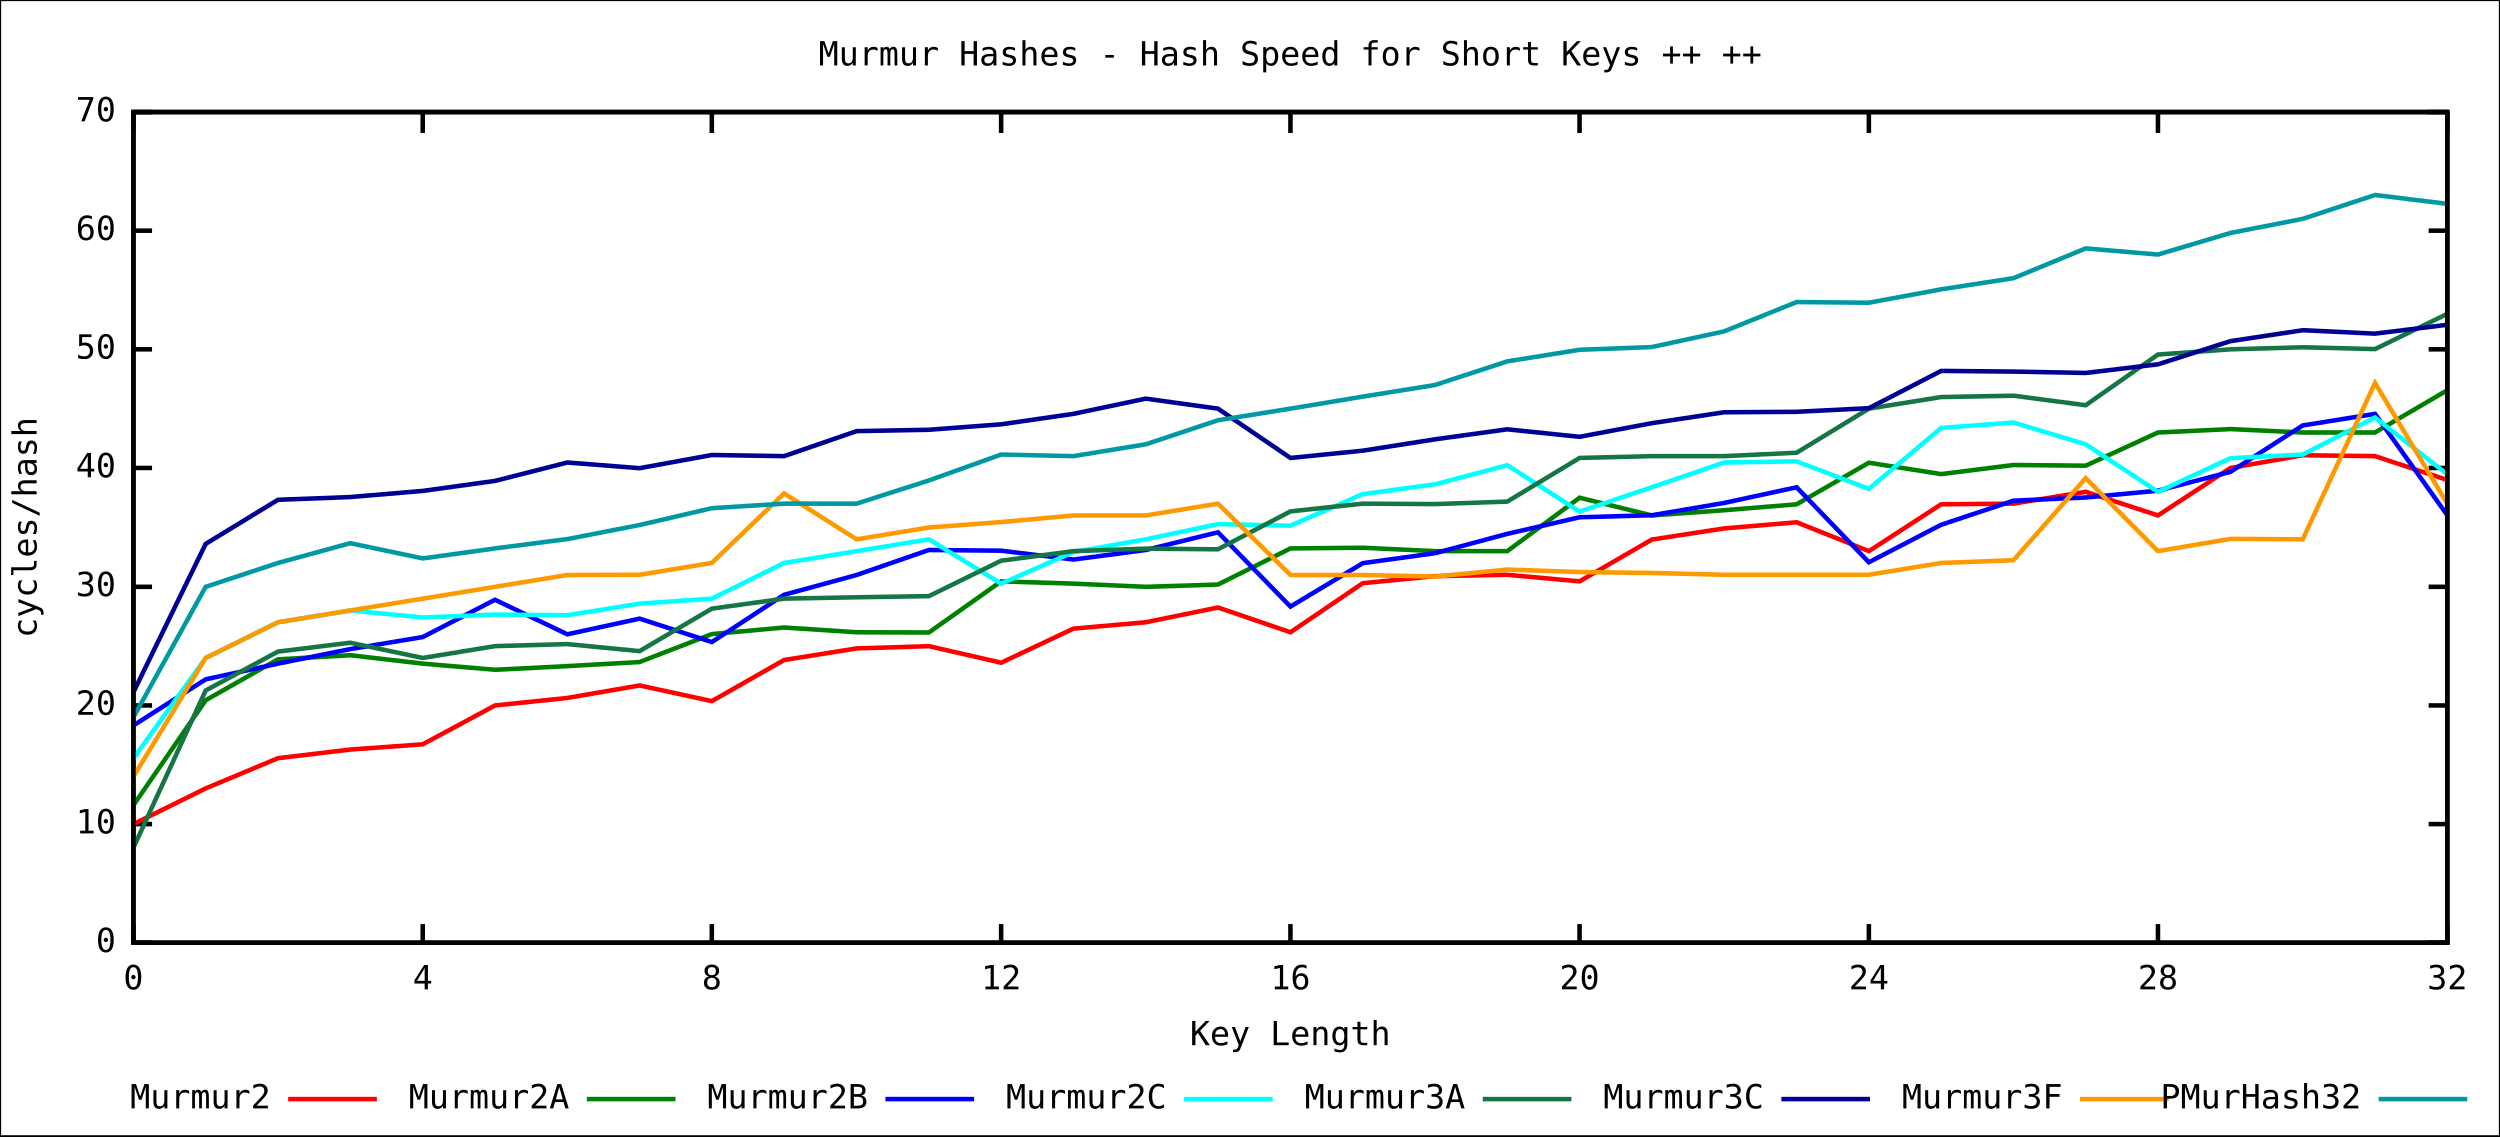
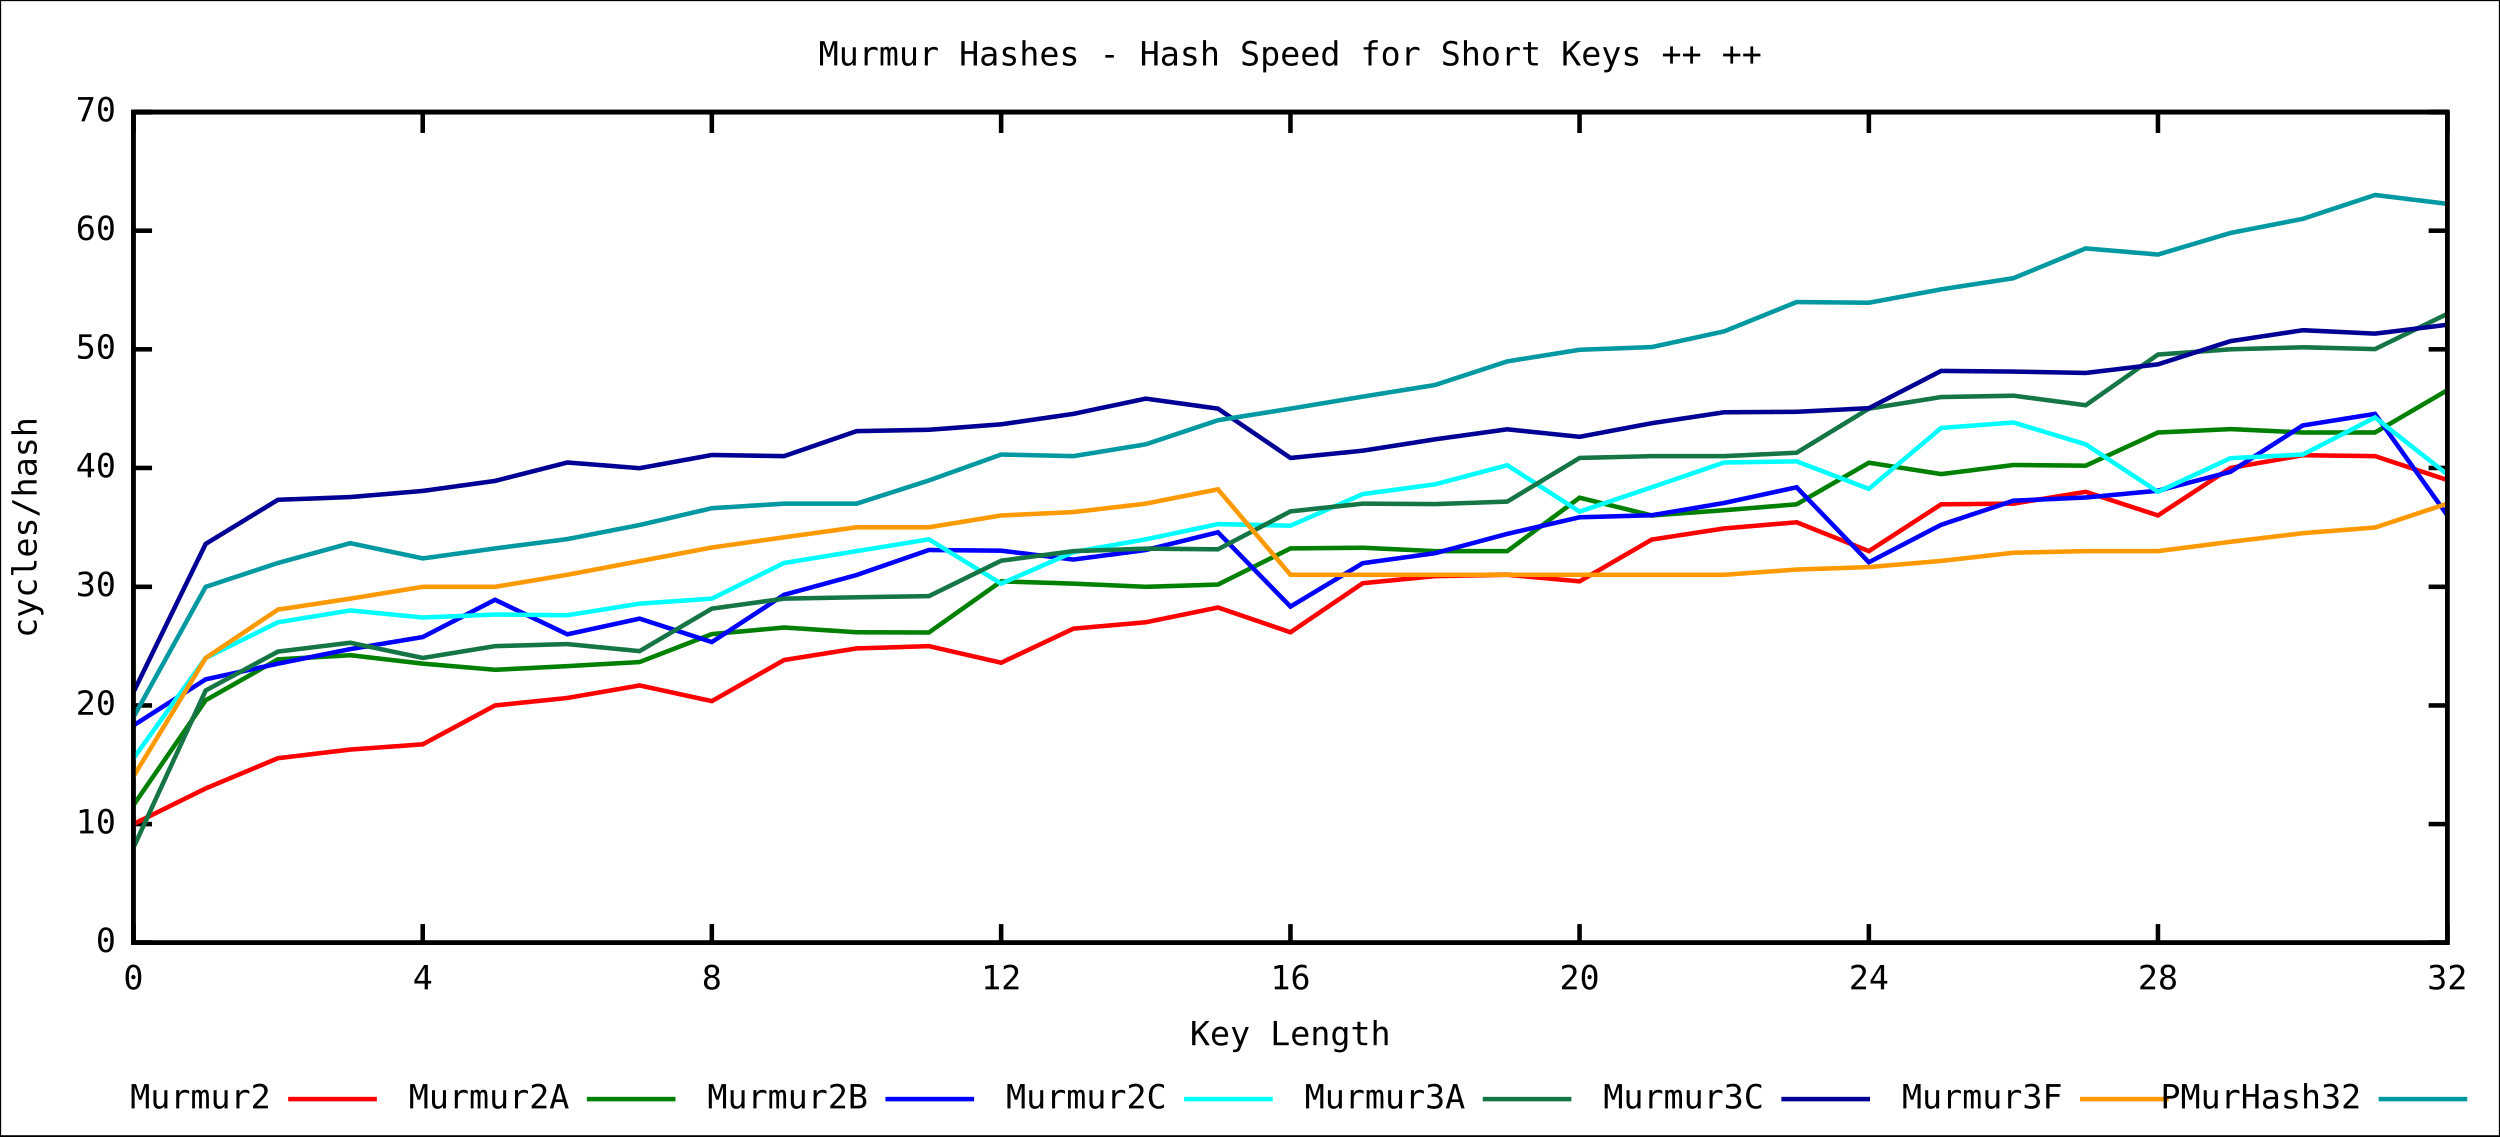
<svg xmlns="http://www.w3.org/2000/svg" xmlns:xlink="http://www.w3.org/1999/xlink" width="1100" height="500" viewBox="0 0 1100 500">
  <rect x="0" y="0" width="1100" height="500" fill="#ffffff" stroke="black" stroke-width="1" />
  <g id="gnuplot_canvas">
    <defs>
      <circle id="gpDot" r="0.5" stroke-width="0.5" />
      <path id="gpPt0" stroke-width="0.244" stroke="currentColor" d="M-1,0 h2 M0,-1 v2" />
      <path id="gpPt1" stroke-width="0.244" stroke="currentColor" d="M-1,-1 L1,1 M1,-1 L-1,1" />
      <path id="gpPt2" stroke-width="0.244" stroke="currentColor" d="M-1,0 L1,0 M0,-1 L0,1 M-1,-1 L1,1 M-1,1 L1,-1" />
      <rect id="gpPt3" stroke-width="0.244" stroke="currentColor" x="-1" y="-1" width="2" height="2" />
      <rect id="gpPt4" stroke-width="0.244" stroke="currentColor" fill="currentColor" x="-1" y="-1" width="2" height="2" />
      <circle id="gpPt5" stroke-width="0.244" stroke="currentColor" cx="0" cy="0" r="1" />
      <use xlink:href="#gpPt5" id="gpPt6" fill="currentColor" stroke="none" />
      <path id="gpPt7" stroke-width="0.244" stroke="currentColor" d="M0,-1.33 L-1.33,0.67 L1.33,0.67 z" />
      <use xlink:href="#gpPt7" id="gpPt8" fill="currentColor" stroke="none" />
      <use xlink:href="#gpPt7" id="gpPt9" stroke="currentColor" transform="rotate(180)" />
      <use xlink:href="#gpPt9" id="gpPt10" fill="currentColor" stroke="none" />
      <use xlink:href="#gpPt3" id="gpPt11" stroke="currentColor" transform="rotate(45)" />
      <use xlink:href="#gpPt11" id="gpPt12" fill="currentColor" stroke="none" />
    </defs>
    <g style="fill:none; color:white; stroke:currentColor; stroke-width:2.00; stroke-linecap:butt; stroke-linejoin:miter">
</g>
    <g style="fill:none; color:black; stroke:currentColor; stroke-width:2.00; stroke-linecap:butt; stroke-linejoin:miter">
      <path stroke="black" d="M58.7,414.8 L66.9,414.8 M1076.8,414.8 L1068.6,414.8  h0.01" />
      <g transform="translate(51.0,418.9)" style="stroke:none; fill:black; font-family:mono; font-size:11.00pt; text-anchor:end">
        <text> 0</text>
      </g>
      <path stroke="black" d="M58.7,362.6 L66.9,362.6 M1076.8,362.6 L1068.6,362.6  h0.01" />
      <g transform="translate(51.0,366.7)" style="stroke:none; fill:black; font-family:mono; font-size:11.00pt; text-anchor:end">
        <text> 10</text>
      </g>
      <path stroke="black" d="M58.7,310.4 L66.9,310.4 M1076.8,310.4 L1068.6,310.4  h0.01" />
      <g transform="translate(51.0,314.5)" style="stroke:none; fill:black; font-family:mono; font-size:11.00pt; text-anchor:end">
        <text> 20</text>
      </g>
      <path stroke="black" d="M58.7,258.2 L66.9,258.2 M1076.8,258.2 L1068.6,258.2  h0.01" />
      <g transform="translate(51.0,262.3)" style="stroke:none; fill:black; font-family:mono; font-size:11.00pt; text-anchor:end">
        <text> 30</text>
      </g>
      <path stroke="black" d="M58.7,205.9 L66.9,205.9 M1076.8,205.9 L1068.6,205.9  h0.01" />
      <g transform="translate(51.0,210.0)" style="stroke:none; fill:black; font-family:mono; font-size:11.00pt; text-anchor:end">
        <text> 40</text>
      </g>
      <path stroke="black" d="M58.7,153.7 L66.9,153.7 M1076.8,153.7 L1068.6,153.7  h0.01" />
      <g transform="translate(51.0,157.8)" style="stroke:none; fill:black; font-family:mono; font-size:11.00pt; text-anchor:end">
        <text> 50</text>
      </g>
      <path stroke="black" d="M58.7,101.5 L66.9,101.5 M1076.8,101.5 L1068.6,101.5  h0.01" />
      <g transform="translate(51.0,105.6)" style="stroke:none; fill:black; font-family:mono; font-size:11.00pt; text-anchor:end">
        <text> 60</text>
      </g>
      <path stroke="black" d="M58.7,49.3 L66.9,49.3 M1076.8,49.3 L1068.6,49.3  h0.01" />
      <g transform="translate(51.0,53.4)" style="stroke:none; fill:black; font-family:mono; font-size:11.00pt; text-anchor:end">
        <text> 70</text>
      </g>
      <path stroke="black" d="M58.7,414.8 L58.7,406.6 M58.7,49.3 L58.7,57.5  h0.01" />
      <g transform="translate(58.7,435.3)" style="stroke:none; fill:black; font-family:mono; font-size:11.00pt; text-anchor:middle">
        <text> 0</text>
      </g>
      <path stroke="black" d="M186.0,414.8 L186.0,406.6 M186.0,49.3 L186.0,57.5  h0.01" />
      <g transform="translate(186.0,435.3)" style="stroke:none; fill:black; font-family:mono; font-size:11.00pt; text-anchor:middle">
        <text> 4</text>
      </g>
      <path stroke="black" d="M313.2,414.8 L313.2,406.6 M313.2,49.3 L313.2,57.5  h0.01" />
      <g transform="translate(313.2,435.3)" style="stroke:none; fill:black; font-family:mono; font-size:11.00pt; text-anchor:middle">
        <text> 8</text>
      </g>
      <path stroke="black" d="M440.5,414.8 L440.5,406.6 M440.5,49.3 L440.5,57.5  h0.01" />
      <g transform="translate(440.5,435.3)" style="stroke:none; fill:black; font-family:mono; font-size:11.00pt; text-anchor:middle">
        <text> 12</text>
      </g>
      <path stroke="black" d="M567.8,414.8 L567.8,406.6 M567.8,49.3 L567.8,57.5  h0.01" />
      <g transform="translate(567.8,435.3)" style="stroke:none; fill:black; font-family:mono; font-size:11.00pt; text-anchor:middle">
        <text> 16</text>
      </g>
      <path stroke="black" d="M695.0,414.8 L695.0,406.6 M695.0,49.3 L695.0,57.5  h0.01" />
      <g transform="translate(695.0,435.3)" style="stroke:none; fill:black; font-family:mono; font-size:11.00pt; text-anchor:middle">
        <text> 20</text>
      </g>
      <path stroke="black" d="M822.3,414.8 L822.3,406.6 M822.3,49.3 L822.3,57.5  h0.01" />
      <g transform="translate(822.3,435.3)" style="stroke:none; fill:black; font-family:mono; font-size:11.00pt; text-anchor:middle">
        <text> 24</text>
      </g>
      <path stroke="black" d="M949.5,414.8 L949.5,406.6 M949.5,49.3 L949.5,57.5  h0.01" />
      <g transform="translate(949.5,435.3)" style="stroke:none; fill:black; font-family:mono; font-size:11.00pt; text-anchor:middle">
        <text> 28</text>
      </g>
      <path stroke="black" d="M1076.8,414.8 L1076.8,406.6 M1076.8,49.3 L1076.8,57.5  h0.01" />
      <g transform="translate(1076.8,435.3)" style="stroke:none; fill:black; font-family:mono; font-size:11.00pt; text-anchor:middle">
        <text> 32</text>
      </g>
      <path stroke="black" d="M58.7,49.3 L58.7,414.8 L1076.8,414.8 L1076.8,49.3 L58.7,49.3 Z  h0.01" />
      <g transform="translate(16.1,232.1) rotate(270)" style="stroke:none; fill:black; font-family:mono; font-size:11.00pt; text-anchor:middle">
        <text>cycles/hash</text>
      </g>
      <g transform="translate(567.7,459.9)" style="stroke:none; fill:black; font-family:mono; font-size:11.00pt; text-anchor:middle">
        <text>Key Length</text>
      </g>
      <g transform="translate(567.7,28.8)" style="stroke:none; fill:black; font-family:mono; font-size:11.00pt; text-anchor:middle">
        <text>Murmur Hashes - Hash Speed for Short Keys <a href="Murmur_Hashes.medium.svg">++</a>
          <a href="Murmur_Hashes.long.svg">++</a>
        </text>
      </g>
    </g>
    <g id="Murmur2">
      <g style="fill:none; color:red; stroke:currentColor; stroke-width:2.00; stroke-linecap:butt; stroke-linejoin:miter">
        <g visibility="visible">
          <g transform="translate(119.1,487.7)" style="stroke:none; fill:black; font-family:mono; font-size:11.00pt; text-anchor:end">
            <text>Murmur2</text>
          </g>
          <path d="M126.8,483.6 L165.8,483.6  h0.01" />
        </g>
        <path d="M58.7,362.6 L90.5,346.9 L122.3,333.6 L154.1,329.8 L186.0,327.5 L217.8,310.4 L249.6,307.1 L281.4,301.6    L313.2,308.5 L345.0,290.4 L376.9,285.3 L408.7,284.3 L440.5,291.6 L472.3,276.6 L504.1,273.8 L535.9,267.3    L567.8,278.2 L599.6,256.6 L631.4,253.5 L663.2,252.9 L695.0,255.8 L726.8,237.4 L758.6,232.5 L790.5,229.8    L822.3,242.5 L854.1,221.9 L885.9,221.6 L917.7,216.4 L949.5,226.8 L981.4,205.9 L1013.2,200.3 L1045.0,200.7    L1076.8,211.2  h0.01" />
      </g>
    </g>
    <g id="Murmur2A">
      <g style="fill:none; color:green; stroke:currentColor; stroke-width:2.00; stroke-linecap:butt; stroke-linejoin:miter">
        <g visibility="visible">
          <g transform="translate(250.5,487.7)" style="stroke:none; fill:black; font-family:mono; font-size:11.00pt; text-anchor:end">
            <text>Murmur2A</text>
          </g>
          <path d="M258.2,483.6 L297.2,483.6  h0.01" />
        </g>
        <path d="M58.7,354.3 L90.5,308.1 L122.3,290.1 L154.1,288.3 L186.0,292.0 L217.8,294.7 L249.6,293.1 L281.4,291.3    L313.2,279.0 L345.0,276.1 L376.9,278.2 L408.7,278.3 L440.5,255.8 L472.3,256.8 L504.1,258.2 L535.9,257.2    L567.8,241.3 L599.6,241.0 L631.4,242.5 L663.2,242.5 L695.0,219.0 L726.8,226.8 L758.6,224.5 L790.5,221.9    L822.3,203.6 L854.1,208.6 L885.9,204.6 L917.7,204.9 L949.5,190.3 L981.4,188.8 L1013.2,190.3 L1045.0,190.3    L1076.8,171.7  h0.01" />
      </g>
    </g>
    <g id="Murmur2B">
      <g style="fill:none; color:blue; stroke:currentColor; stroke-width:2.00; stroke-linecap:butt; stroke-linejoin:miter">
        <g visibility="visible">
          <g transform="translate(381.9,487.7)" style="stroke:none; fill:black; font-family:mono; font-size:11.00pt; text-anchor:end">
            <text>Murmur2B</text>
          </g>
          <path d="M389.6,483.6 L428.6,483.6  h0.01" />
        </g>
        <path d="M58.7,319.2 L90.5,298.9 L122.3,292.0 L154.1,285.6 L186.0,280.3 L217.8,263.9 L249.6,279.1 L281.4,272.2    L313.2,282.5 L345.0,261.7 L376.9,253.0 L408.7,242.0 L440.5,242.3 L472.3,246.2 L504.1,242.0 L535.9,234.2    L567.8,266.9 L599.6,247.8 L631.4,243.4 L663.2,234.9 L695.0,227.6 L726.8,226.7 L758.6,221.3 L790.5,214.4    L822.3,247.4 L854.1,230.9 L885.9,220.3 L917.7,218.9 L949.5,215.9 L981.4,207.6 L1013.2,187.2 L1045.0,182.1    L1076.8,226.7  h0.01" />
      </g>
    </g>
    <g id="Murmur2C">
      <g style="fill:none; color:cyan; stroke:currentColor; stroke-width:2.00; stroke-linecap:butt; stroke-linejoin:miter">
        <g visibility="visible">
          <g transform="translate(513.3,487.7)" style="stroke:none; fill:black; font-family:mono; font-size:11.00pt; text-anchor:end">
            <text>Murmur2C</text>
          </g>
          <path d="M521.0,483.6 L560.0,483.6  h0.01" />
        </g>
        <path d="M58.7,333.7 L90.5,289.5 L122.3,273.8 L154.1,268.6 L186.0,271.7 L217.8,270.4 L249.6,270.7 L281.4,265.6    L313.2,263.4 L345.0,247.7 L376.9,242.5 L408.7,237.3 L440.5,256.8 L472.3,242.9 L504.1,237.3 L535.9,230.6    L567.8,231.3 L599.6,217.4 L631.4,213.1 L663.2,204.7 L695.0,225.1 L726.8,214.4 L758.6,203.5 L790.5,203.0    L822.3,215.1 L854.1,188.3 L885.9,185.9 L917.7,195.5 L949.5,216.4 L981.4,201.6 L1013.2,200.0 L1045.0,183.7    L1076.8,208.7  h0.01" />
      </g>
    </g>
    <g id="Murmur3A">
      <g style="fill:none; color:#157545; stroke:currentColor; stroke-width:2.00; stroke-linecap:butt; stroke-linejoin:miter">
        <g visibility="visible">
          <g transform="translate(644.7,487.7)" style="stroke:none; fill:black; font-family:mono; font-size:11.00pt; text-anchor:end">
            <text>Murmur3A</text>
          </g>
          <path d="M652.4,483.6 L691.4,483.6  h0.01" />
        </g>
        <path d="M58.7,373.0 L90.5,303.8 L122.3,286.7 L154.1,282.8 L186.0,289.5 L217.8,284.3 L249.6,283.4 L281.4,286.5    L313.2,267.8 L345.0,263.4 L376.9,262.8 L408.7,262.3 L440.5,246.7 L472.3,242.5 L504.1,241.4 L535.9,241.7    L567.8,225.0 L599.6,221.6 L631.4,221.8 L663.2,220.7 L695.0,201.5 L726.8,200.7 L758.6,200.7 L790.5,199.2    L822.3,179.8 L854.1,174.7 L885.9,174.1 L917.7,178.3 L949.5,156.0 L981.4,153.7 L1013.2,152.8 L1045.0,153.6    L1076.8,138.1  h0.01" />
      </g>
    </g>
    <g id="Murmur3C">
      <g style="fill:none; color:#000094; stroke:currentColor; stroke-width:2.00; stroke-linecap:butt; stroke-linejoin:miter">
        <g visibility="visible">
          <g transform="translate(776.1,487.7)" style="stroke:none; fill:black; font-family:mono; font-size:11.00pt; text-anchor:end">
            <text>Murmur3C</text>
          </g>
          <path d="M783.8,483.6 L822.8,483.6  h0.01" />
        </g>
        <path d="M58.7,304.6 L90.5,239.3 L122.3,219.9 L154.1,218.7 L186.0,216.0 L217.8,211.6 L249.6,203.5 L281.4,206.0    L313.2,200.2 L345.0,200.7 L376.9,189.7 L408.7,189.1 L440.5,186.7 L472.3,182.1 L504.1,175.4 L535.9,179.8    L567.8,201.5 L599.6,198.3 L631.4,193.3 L663.2,188.9 L695.0,192.2 L726.8,186.2 L758.6,181.4 L790.5,181.2    L822.3,179.6 L854.1,163.2 L885.9,163.5 L917.7,164.1 L949.5,160.3 L981.4,150.1 L1013.2,145.3 L1045.0,146.8    L1076.8,142.9  h0.01" />
      </g>
    </g>
    <g id="Murmur3F">
      <g style="fill:none; color:#FF9900; stroke:currentColor; stroke-width:2.00; stroke-linecap:butt; stroke-linejoin:miter">
        <g visibility="visible">
          <g transform="translate(907.5,487.7)" style="stroke:none; fill:black; font-family:mono; font-size:11.00pt; text-anchor:end">
            <text>Murmur3F</text>
          </g>
          <path d="M915.2,483.6 L954.2,483.6  h0.01" />
        </g>
-         <path d="M58.7,341.7 L90.5,289.5 L122.3,273.8 L154.1,268.6 L186.0,263.4 L217.8,258.2 L249.6,253.0 L281.4,252.9    L313.2,247.7 L345.0,217.1 L376.9,237.3 L408.7,232.1 L440.5,229.7 L472.3,226.8 L504.1,226.8 L535.9,221.6    L567.8,253.0 L599.6,253.0 L631.4,253.7 L663.2,250.6 L695.0,251.7 L726.8,252.1 L758.6,252.9 L790.5,252.9    L822.3,252.9 L854.1,247.7 L885.9,246.5 L917.7,210.4 L949.5,242.5 L981.4,237.1 L1013.2,237.3 L1045.0,168.5    L1076.8,221.6  h0.01" />
+         <path d="M58.7,341.7 L90.5,289.5 L122.3,268.2 L154.1,263.4 L186.0,258.2 L217.8,258.2 L249.6,252.9 L281.4,246.9    L313.2,240.9 L345.0,236.4 L376.9,232.0 L408.7,232.0 L440.5,226.8 L472.3,225.3 L504.1,221.6 L535.9,215.3    L567.8,252.9 L599.6,252.9 L631.4,252.9 L663.2,252.9 L695.0,252.9 L726.8,252.9 L758.6,252.9 L790.5,250.6    L822.3,249.5 L854.1,246.8 L885.9,243.2 L917.7,242.5 L949.5,242.5 L981.4,238.4 L1013.2,234.6 L1045.0,232.1    L1076.8,221.6  h0.01" />
      </g>
    </g>
    <g id="PMurHash32">
      <g style="fill:none; color:#0099A1; stroke:currentColor; stroke-width:2.00; stroke-linecap:butt; stroke-linejoin:miter">
        <g visibility="visible">
          <g transform="translate(1038.9,487.7)" style="stroke:none; fill:black; font-family:mono; font-size:11.00pt; text-anchor:end">
            <text>PMurHash32</text>
          </g>
          <path d="M1046.6,483.6 L1085.6,483.6  h0.01" />
        </g>
        <path d="M58.7,315.6 L90.5,258.2 L122.3,247.7 L154.1,239.0 L186.0,245.7 L217.8,241.3 L249.6,237.2 L281.4,231.0    L313.2,223.6 L345.0,221.6 L376.9,221.6 L408.7,211.4 L440.5,200.0 L472.3,200.7 L504.1,195.5 L535.9,184.9    L567.8,179.8 L599.6,174.5 L631.4,169.4 L663.2,159.0 L695.0,153.9 L726.8,152.7 L758.6,145.8 L790.5,132.9    L822.3,133.2 L854.1,127.3 L885.9,122.4 L917.7,109.3 L949.5,112.0 L981.4,102.5 L1013.2,96.3 L1045.0,85.8    L1076.8,89.7  h0.01" />
      </g>
    </g>
    <g style="fill:none; color:black; stroke:currentColor; stroke-width:2.00; stroke-linecap:butt; stroke-linejoin:miter">
      <path stroke="black" d="M58.7,49.3 L58.7,414.8 L1076.8,414.8 L1076.8,49.3 L58.7,49.3 Z  h0.01" />
    </g>
  </g>
  <text id="coord_text" text-anchor="start" pointer-events="none" font-size="12" font-family="Arial" visibility="hidden"> </text>
</svg>
